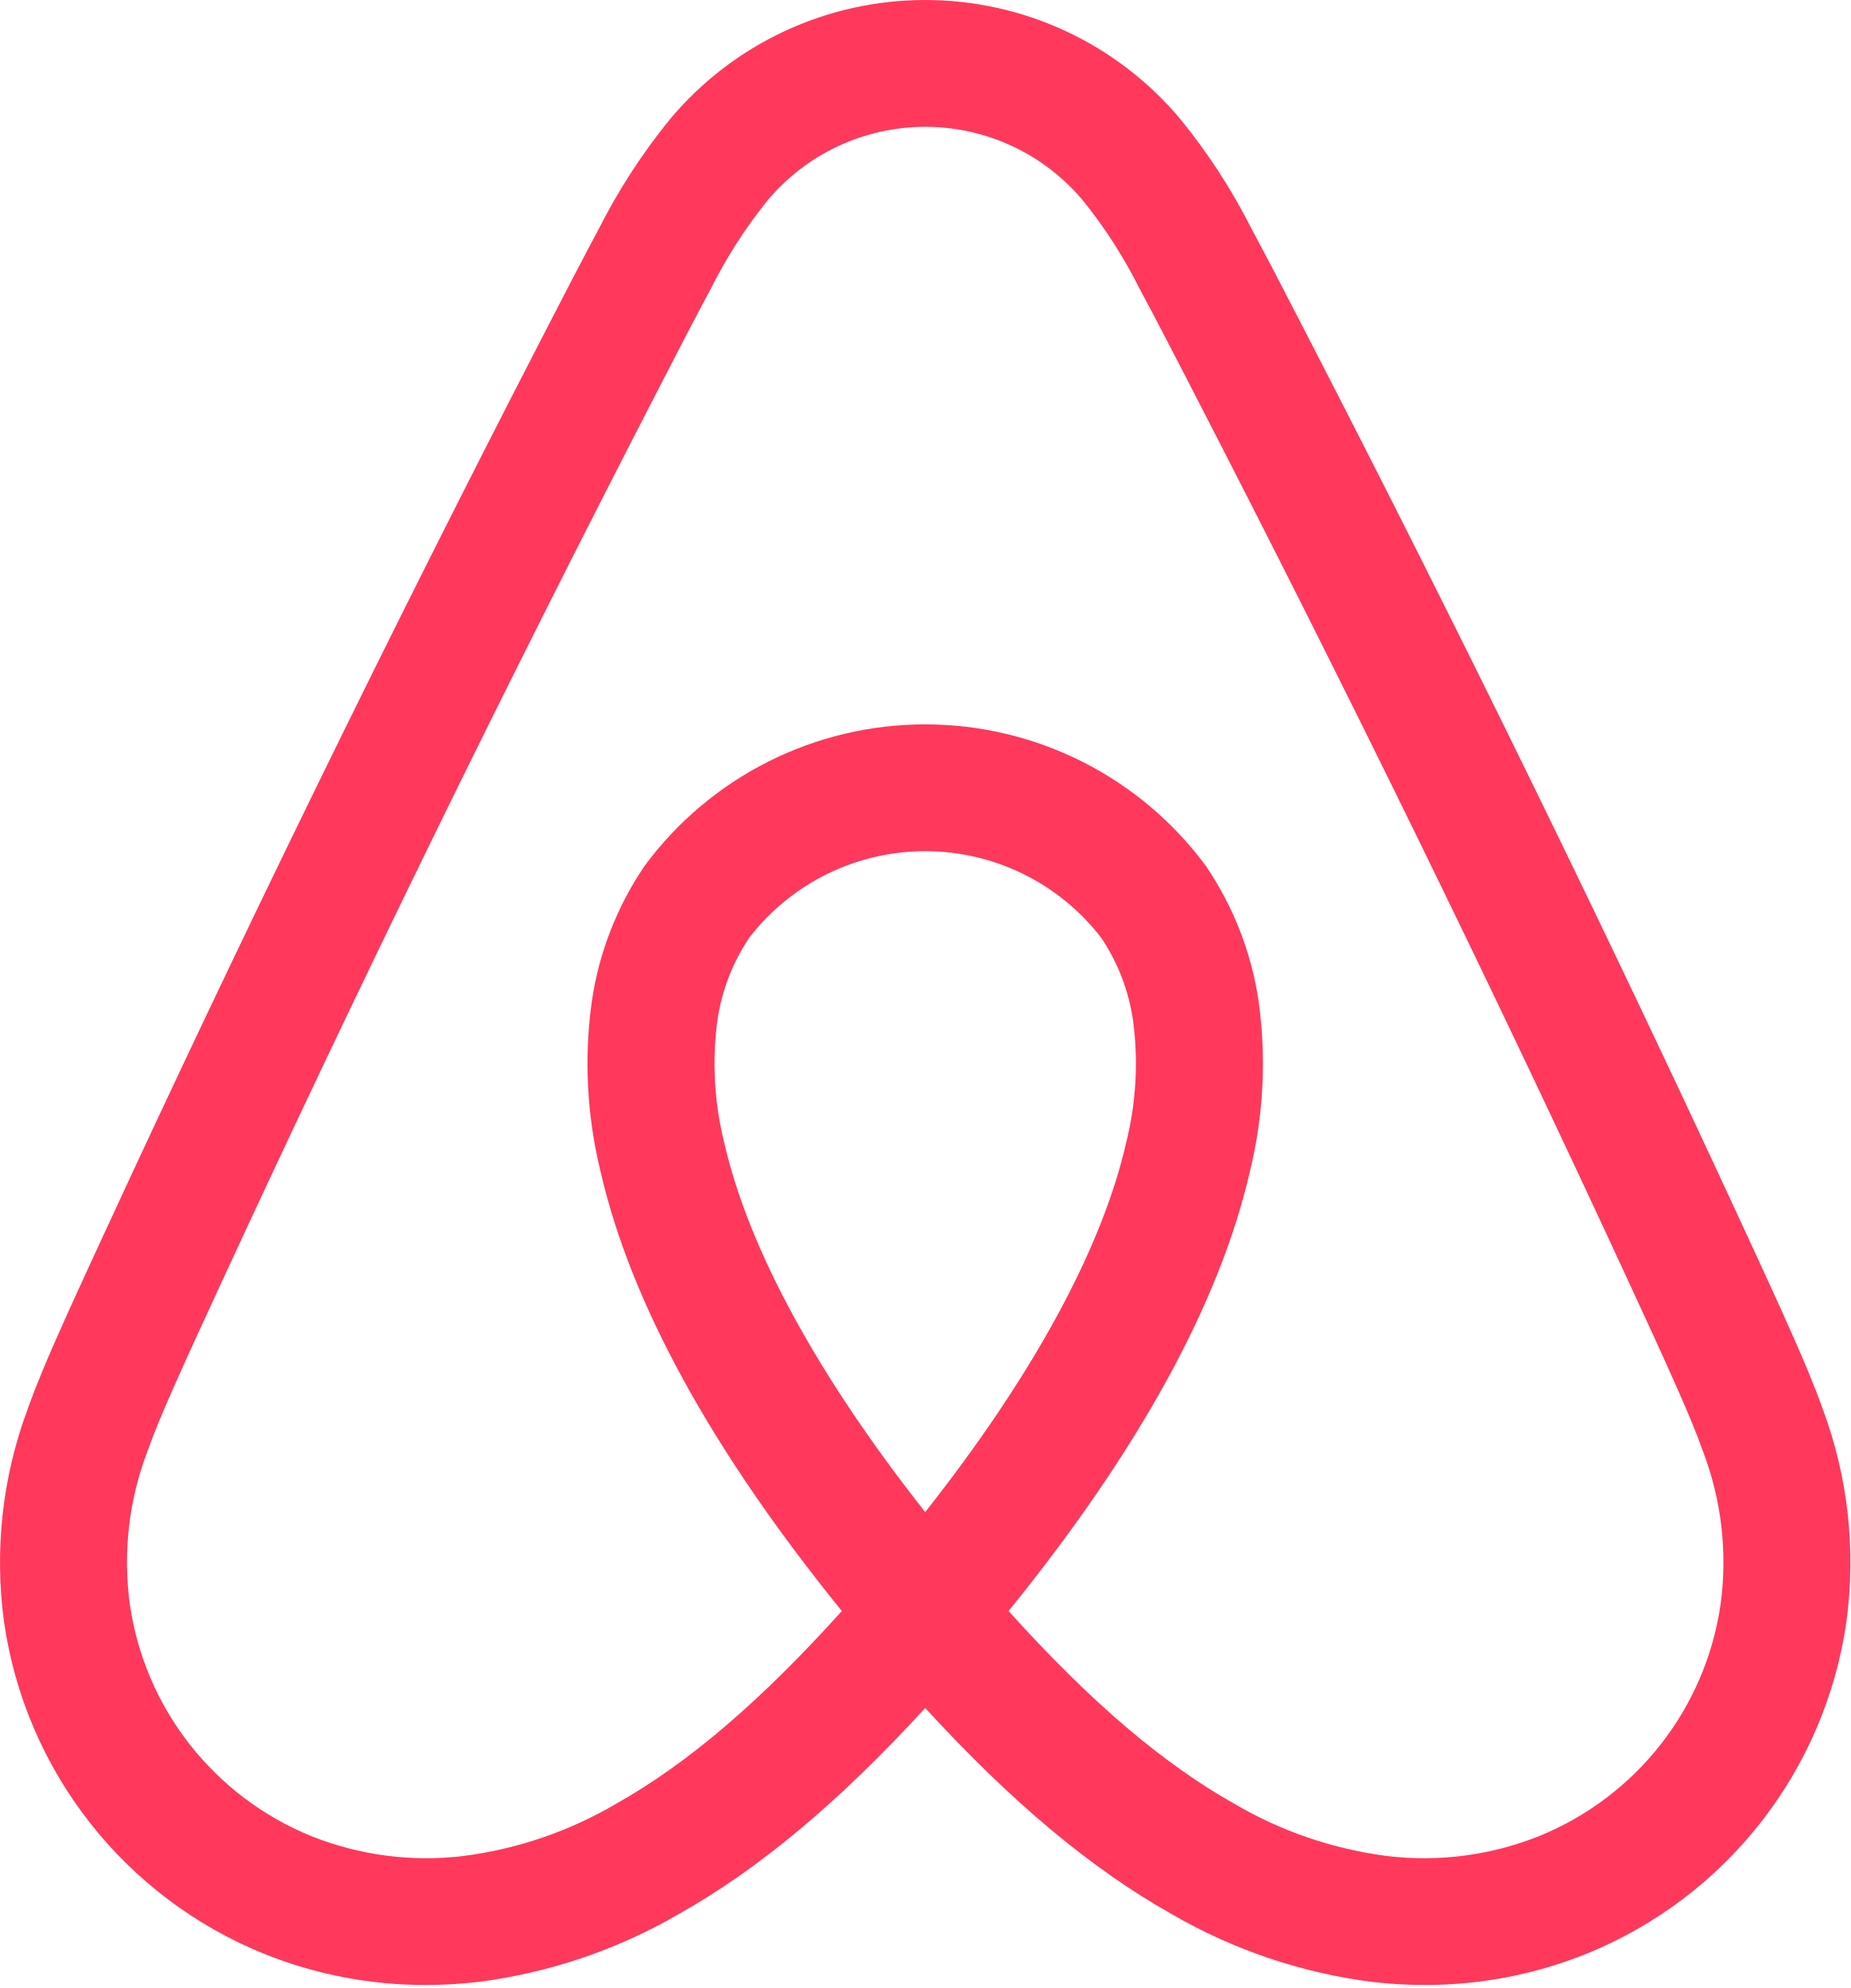
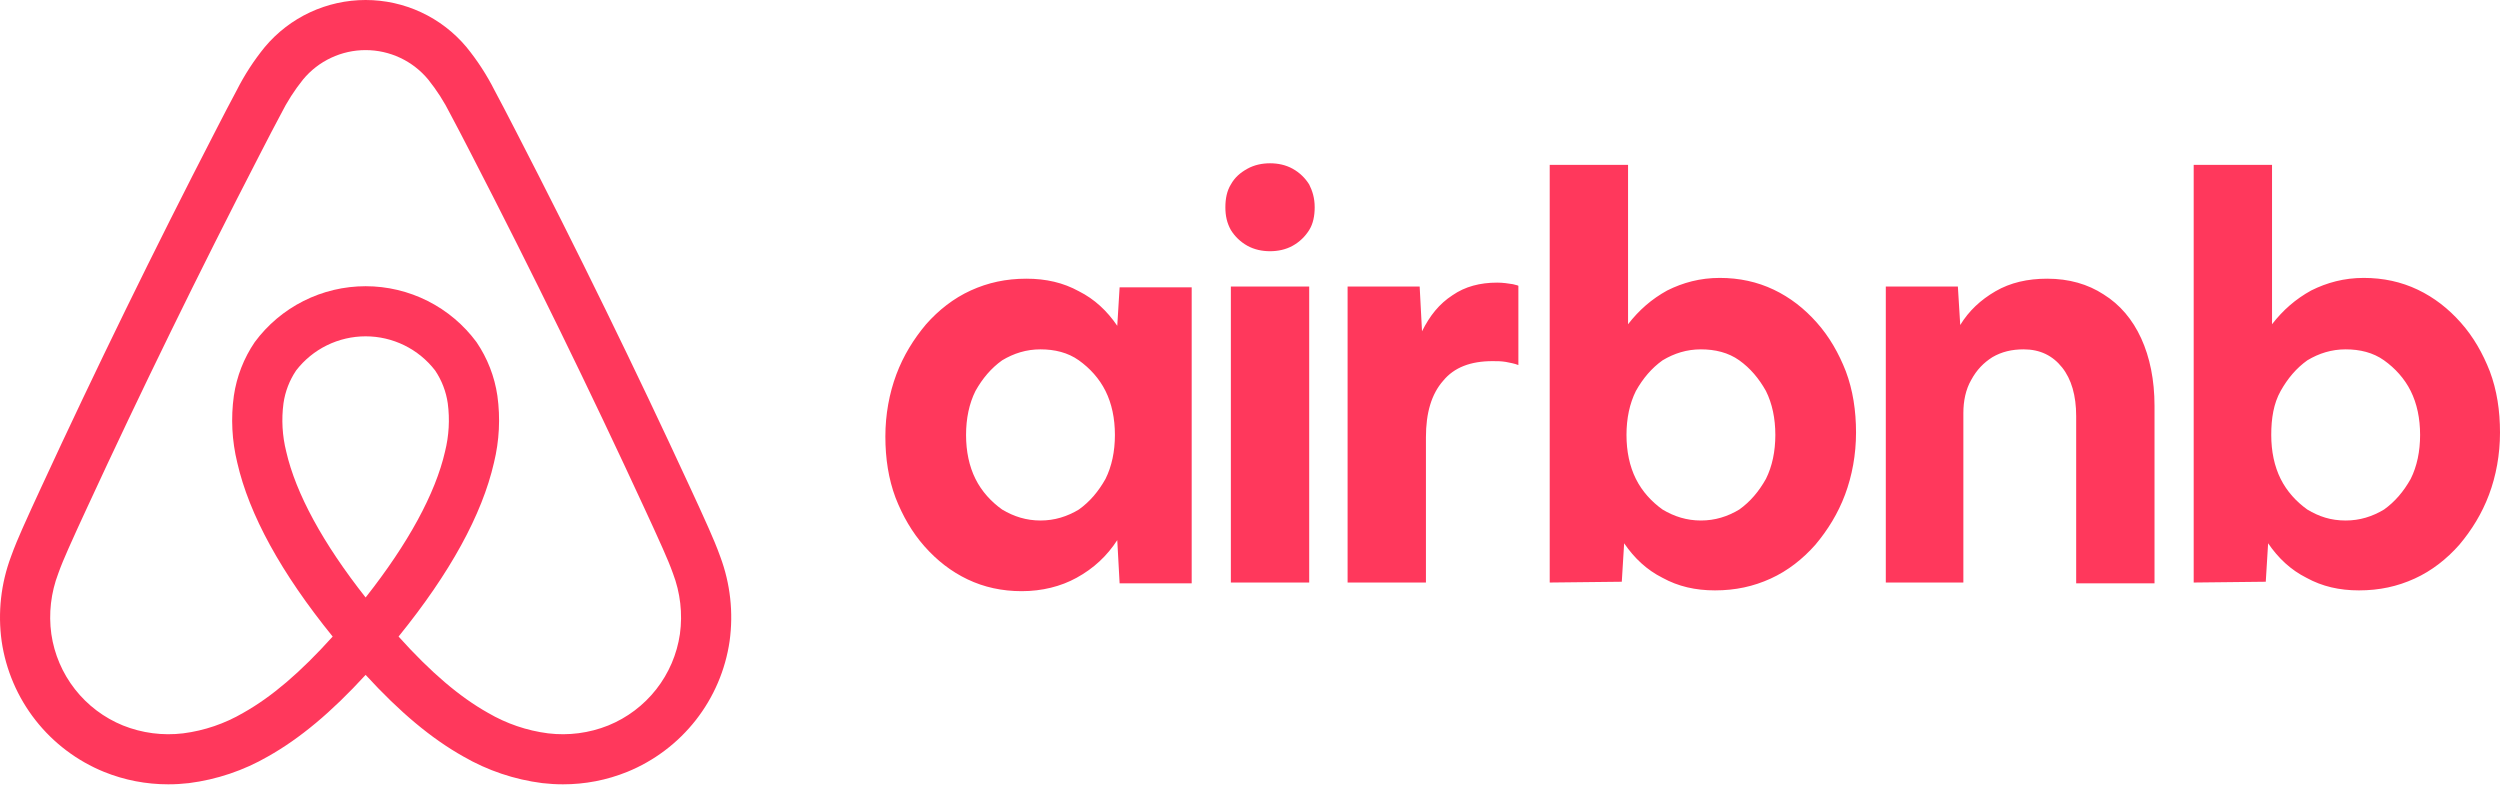
- <svg xmlns="http://www.w3.org/2000/svg" width="256px" height="275px" viewBox="0 0 256 275" version="1.1" preserveAspectRatio="xMidYMid">
+ <svg xmlns="http://www.w3.org/2000/svg" width="512px" height="161px" viewBox="0 0 512 161" version="1.1" preserveAspectRatio="xMidYMid">
  <g>
-     <path d="M252.154,194.867 C250.923,191.411 249.484,188.067 248.115,184.969 C246.008,180.203 243.801,175.428 241.666,170.812 L241.497,170.446 C222.458,129.215 202.022,87.42 180.759,46.224 L179.856,44.475 C177.687,40.268 175.445,35.918 173.144,31.644 C170.415,26.235 167.104,21.139 163.269,16.446 C158.952,11.297 153.556,7.155 147.461,4.313 C141.366,1.471 134.72,-1.42108547e-14 127.993,-1.42108547e-14 C121.266,-1.42108547e-14 114.621,1.475 108.526,4.318 C102.432,7.161 97.037,11.304 92.722,16.455 C88.891,21.149 85.582,26.244 82.852,31.65 C80.531,35.963 78.268,40.353 76.079,44.599 L75.241,46.224 C53.977,87.423 33.542,129.218 14.503,170.445 L14.225,171.045 C12.127,175.586 9.958,180.281 7.886,184.967 C6.517,188.063 5.08,191.404 3.847,194.869 C0.317,204.309 -0.808,214.476 0.573,224.457 C2.038,234.543 6.118,244.074 12.408,252.103 C18.698,260.132 26.98,266.381 36.435,270.232 C43.576,273.121 51.211,274.598 58.916,274.581 C61.337,274.581 63.755,274.439 66.159,274.159 C75.904,272.918 85.303,269.746 93.804,264.832 C104.956,258.567 115.969,249.386 128,236.266 C140.031,249.386 151.044,258.567 162.196,264.832 C170.697,269.747 180.096,272.918 189.841,274.159 C192.245,274.439 194.664,274.581 197.085,274.581 C204.789,274.598 212.423,273.121 219.564,270.232 C229.018,266.381 237.301,260.132 243.592,252.103 C249.882,244.074 253.962,234.544 255.428,224.457 C256.808,214.475 255.683,204.308 252.154,194.867 Z M128,209.17 C113.107,190.292 103.55,172.761 100.196,158.064 C98.822,152.557 98.498,146.841 99.24,141.214 C99.826,137.09 101.342,133.151 103.672,129.695 C106.54,125.976 110.225,122.964 114.444,120.892 C118.662,118.82 123.3,117.743 128.002,117.743 C132.704,117.743 137.342,118.821 141.56,120.894 C145.778,122.967 149.463,125.978 152.33,129.697 C154.661,133.155 156.176,137.094 156.762,141.219 C157.503,146.849 157.178,152.566 155.801,158.075 C152.445,172.77 142.89,190.296 128,209.17 Z M238.032,221.972 C237.008,229.024 234.155,235.688 229.757,241.301 C225.359,246.916 219.568,251.286 212.957,253.979 C206.273,256.657 199.019,257.606 191.869,256.737 C184.438,255.78 177.275,253.334 170.814,249.546 C160.888,243.969 150.84,235.408 139.533,222.85 C157.533,200.655 168.773,180.198 172.934,161.977 C174.807,154.314 175.213,146.368 174.131,138.556 C173.15,131.826 170.651,125.406 166.824,119.78 C162.341,113.71 156.492,108.775 149.749,105.375 C143.006,101.974 135.557,100.202 128.002,100.202 C120.447,100.202 112.998,101.973 106.254,105.373 C99.511,108.773 93.662,113.706 89.179,119.776 C85.352,125.401 82.854,131.819 81.871,138.547 C80.789,146.357 81.193,154.299 83.062,161.959 C87.221,180.188 98.461,200.65 116.467,222.851 C105.16,235.408 95.112,243.969 85.186,249.547 C78.725,253.334 71.563,255.78 64.131,256.737 C56.981,257.606 49.727,256.657 43.042,253.979 C36.432,251.286 30.641,246.916 26.243,241.302 C21.845,235.688 18.993,229.024 17.969,221.972 C16.984,214.803 17.822,207.501 20.406,200.741 C21.389,197.98 22.538,195.27 23.962,192.05 C25.977,187.496 28.115,182.866 30.183,178.39 L30.461,177.788 C49.394,136.792 69.716,95.23 90.864,54.255 L91.706,52.624 C93.859,48.446 96.085,44.127 98.332,39.954 C100.48,35.653 103.081,31.591 106.09,27.839 C108.756,24.618 112.103,22.025 115.889,20.245 C119.677,18.464 123.811,17.541 127.997,17.541 C132.182,17.541 136.317,18.463 140.104,20.243 C143.891,22.022 147.238,24.615 149.905,27.836 C152.916,31.585 155.517,35.645 157.664,39.946 C159.89,44.082 162.097,48.362 164.232,52.501 L165.136,54.257 C186.283,95.227 206.605,136.788 225.54,177.792 L225.71,178.161 C227.814,182.713 229.99,187.418 232.038,192.052 C233.464,195.276 234.615,197.988 235.595,200.739 C238.178,207.501 239.016,214.802 238.032,221.972 Z" fill="#FF385C" />
+     <path d="M147.508,113.996 C146.788,111.974 145.946,110.018 145.145,108.205 C143.913,105.417 142.622,102.624 141.373,99.924 L141.274,99.709 C130.136,75.59 118.181,51.14 105.743,27.041 L105.214,26.017 C103.946,23.556 102.634,21.012 101.288,18.512 C99.691,15.347 97.754,12.366 95.511,9.621 C92.986,6.608 89.829,4.185 86.263,2.523 C82.698,0.861 78.81,0 74.875,0 C70.94,0 67.052,0.863 63.487,2.526 C59.922,4.189 56.766,6.613 54.241,9.626 C52.001,12.372 50.065,15.353 48.468,18.515 C47.11,21.038 45.786,23.606 44.506,26.09 L44.016,27.04 C31.576,51.142 19.622,75.591 8.484,99.709 L8.322,100.06 C7.094,102.716 5.826,105.463 4.613,108.204 C3.812,110.015 2.972,111.97 2.251,113.997 C0.185,119.519 -0.473,125.467 0.335,131.305 C1.192,137.206 3.579,142.781 7.259,147.478 C10.938,152.175 15.783,155.831 21.314,158.084 C25.491,159.774 29.958,160.637 34.465,160.628 C35.881,160.628 37.296,160.545 38.703,160.381 C44.403,159.655 49.902,157.799 54.875,154.925 C61.398,151.26 67.841,145.889 74.879,138.214 C81.917,145.889 88.36,151.26 94.883,154.925 C99.856,157.8 105.355,159.655 111.055,160.381 C112.462,160.545 113.877,160.628 115.293,160.628 C119.8,160.637 124.266,159.774 128.443,158.084 C133.974,155.831 138.819,152.175 142.499,147.478 C146.179,142.781 148.566,137.206 149.423,131.305 C150.23,125.466 149.572,119.518 147.508,113.996 Z M74.879,122.363 C66.166,111.319 60.576,101.064 58.614,92.466 C57.81,89.245 57.621,85.901 58.055,82.609 C58.398,80.196 59.284,77.892 60.647,75.87 C62.325,73.695 64.481,71.933 66.949,70.721 C69.416,69.509 72.13,68.879 74.88,68.879 C77.631,68.879 80.344,69.51 82.811,70.722 C85.279,71.934 87.435,73.696 89.112,75.872 C90.475,77.895 91.362,80.199 91.705,82.612 C92.138,85.906 91.948,89.25 91.143,92.473 C89.179,101.069 83.59,111.322 74.879,122.363 Z M139.247,129.852 C138.648,133.977 136.979,137.876 134.406,141.159 C131.833,144.444 128.445,147 124.578,148.575 C120.668,150.142 116.424,150.697 112.242,150.189 C107.894,149.629 103.705,148.198 99.925,145.982 C94.118,142.72 88.24,137.712 81.626,130.365 C92.155,117.382 98.731,105.414 101.165,94.755 C102.261,90.273 102.498,85.624 101.865,81.054 C101.291,77.117 99.829,73.362 97.591,70.07 C94.968,66.519 91.547,63.633 87.602,61.643 C83.657,59.654 79.3,58.617 74.88,58.617 C70.461,58.617 66.103,59.654 62.158,61.642 C58.213,63.631 54.792,66.517 52.169,70.068 C49.93,73.359 48.469,77.113 47.894,81.049 C47.261,85.617 47.497,90.264 48.59,94.745 C51.023,105.408 57.599,117.379 68.132,130.366 C61.518,137.712 55.64,142.72 49.833,145.983 C46.053,148.198 41.864,149.629 37.516,150.189 C33.333,150.697 29.09,150.142 25.179,148.575 C21.312,147 17.925,144.444 15.352,141.16 C12.779,137.876 11.111,133.977 10.512,129.852 C9.935,125.658 10.426,121.387 11.938,117.432 C12.512,115.816 13.185,114.231 14.018,112.348 C15.196,109.683 16.447,106.975 17.657,104.357 L17.819,104.005 C28.895,80.022 40.783,55.709 53.155,31.739 L53.647,30.784 C54.906,28.341 56.209,25.814 57.523,23.373 C58.78,20.857 60.302,18.481 62.062,16.286 C63.622,14.401 65.579,12.884 67.794,11.843 C70.01,10.801 72.428,10.261 74.877,10.261 C77.326,10.261 79.745,10.801 81.96,11.842 C84.175,12.883 86.133,14.4 87.693,16.284 C89.454,18.477 90.976,20.852 92.232,23.368 C93.534,25.788 94.825,28.292 96.074,30.713 L96.603,31.74 C108.974,55.707 120.862,80.02 131.939,104.007 L132.039,104.223 C133.27,106.886 134.542,109.638 135.74,112.349 C136.574,114.235 137.248,115.821 137.821,117.431 C139.332,121.386 139.823,125.657 139.247,129.852 Z" fill="#FF385C" />
+     <path d="M209.241,121.071 C205.23,121.071 201.54,120.267 198.17,118.659 C194.801,117.051 191.913,114.8 189.346,111.906 C186.779,109.012 184.854,105.635 183.409,101.937 C181.965,98.078 181.323,93.898 181.323,89.396 C181.323,84.894 182.126,80.552 183.57,76.693 C185.014,72.835 187.099,69.458 189.667,66.403 C192.234,63.509 195.282,61.097 198.812,59.489 C202.342,57.881 206.032,57.077 210.204,57.077 C214.215,57.077 217.745,57.881 220.954,59.65 C224.163,61.258 226.73,63.669 228.815,66.724 L229.297,58.846 L244.058,58.846 L244.058,119.463 L229.297,119.463 L228.815,110.62 C226.73,113.835 224.002,116.408 220.472,118.337 C217.263,120.106 213.413,121.071 209.241,121.071 Z M213.092,106.6 C215.98,106.6 218.547,105.796 220.954,104.349 C223.2,102.741 224.965,100.651 226.409,98.078 C227.692,95.506 228.334,92.451 228.334,89.074 C228.334,85.697 227.692,82.642 226.409,80.07 C225.125,77.497 223.2,75.407 220.954,73.799 C218.707,72.191 215.98,71.548 213.092,71.548 C210.204,71.548 207.637,72.352 205.23,73.799 C202.984,75.407 201.219,77.497 199.775,80.07 C198.491,82.642 197.849,85.697 197.849,89.074 C197.849,92.451 198.491,95.506 199.775,98.078 C201.058,100.651 202.984,102.741 205.23,104.349 C207.637,105.796 210.204,106.6 213.092,106.6 Z M269.248,42.445 C269.248,44.214 268.927,45.822 268.124,47.108 C267.322,48.394 266.199,49.52 264.755,50.324 C263.311,51.128 261.707,51.449 260.103,51.449 C258.498,51.449 256.893,51.128 255.449,50.324 C254.005,49.52 252.882,48.394 252.08,47.108 C251.278,45.661 250.957,44.214 250.957,42.445 C250.957,40.677 251.278,39.069 252.08,37.782 C252.882,36.335 254.005,35.371 255.449,34.567 C256.893,33.763 258.498,33.441 260.103,33.441 C261.707,33.441 263.311,33.763 264.755,34.567 C266.199,35.371 267.322,36.496 268.124,37.782 C268.766,39.069 269.248,40.516 269.248,42.445 Z M252.08,119.302 L252.08,58.685 L268.124,58.685 L268.124,119.302 L252.08,119.302 L252.08,119.302 Z M310.964,74.603 L310.964,74.764 C310.162,74.442 309.199,74.281 308.396,74.121 C307.434,73.96 306.631,73.96 305.669,73.96 C301.176,73.96 297.807,75.246 295.561,77.98 C293.154,80.713 292.031,84.572 292.031,89.556 L292.031,119.302 L275.987,119.302 L275.987,58.685 L290.747,58.685 L291.229,67.85 C292.833,64.634 294.758,62.222 297.486,60.454 C300.053,58.685 303.101,57.881 306.631,57.881 C307.755,57.881 308.878,58.042 309.84,58.202 C310.322,58.363 310.642,58.363 310.964,58.524 L310.964,74.603 Z M317.381,119.302 L317.381,33.763 L333.426,33.763 L333.426,66.403 C335.672,63.509 338.239,61.257 341.448,59.489 C344.657,57.881 348.187,56.916 352.198,56.916 C356.209,56.916 359.899,57.72 363.269,59.328 C366.638,60.936 369.526,63.187 372.093,66.081 C374.661,68.975 376.586,72.352 378.03,76.05 C379.474,79.909 380.115,84.089 380.115,88.592 C380.115,93.094 379.313,97.435 377.87,101.294 C376.425,105.153 374.34,108.529 371.772,111.584 C369.205,114.479 366.157,116.89 362.627,118.498 C359.097,120.106 355.407,120.91 351.236,120.91 C347.224,120.91 343.695,120.106 340.486,118.337 C337.276,116.729 334.709,114.318 332.624,111.263 L332.142,119.141 L317.381,119.302 Z M348.347,106.6 C351.236,106.6 353.803,105.796 356.209,104.349 C358.455,102.741 360.22,100.651 361.664,98.078 C362.948,95.506 363.59,92.451 363.59,89.074 C363.59,85.697 362.948,82.642 361.664,80.07 C360.22,77.497 358.455,75.407 356.209,73.799 C353.963,72.191 351.236,71.548 348.347,71.548 C345.459,71.548 342.892,72.352 340.486,73.799 C338.239,75.407 336.474,77.497 335.03,80.07 C333.747,82.642 333.105,85.697 333.105,89.074 C333.105,92.451 333.747,95.506 335.03,98.078 C336.314,100.651 338.239,102.741 340.486,104.349 C342.892,105.796 345.459,106.6 348.347,106.6 Z M386.213,119.302 L386.213,58.685 L400.973,58.685 L401.455,66.564 C403.22,63.669 405.626,61.418 408.675,59.65 C411.723,57.881 415.253,57.077 419.264,57.077 C423.757,57.077 427.607,58.202 430.816,60.293 C434.186,62.383 436.753,65.438 438.518,69.297 C440.283,73.156 441.245,77.818 441.245,83.125 L441.245,119.463 L425.201,119.463 L425.201,85.215 C425.201,81.035 424.238,77.658 422.313,75.246 C420.388,72.835 417.82,71.548 414.451,71.548 C412.044,71.548 409.958,72.03 408.033,73.156 C406.268,74.281 404.824,75.728 403.701,77.819 C402.578,79.748 402.097,82.16 402.097,84.572 L402.097,119.302 L386.213,119.302 L386.213,119.302 Z M449.267,119.302 L449.267,33.763 L465.312,33.763 L465.312,66.403 C467.558,63.509 470.125,61.257 473.334,59.489 C476.543,57.881 480.073,56.916 484.084,56.916 C488.096,56.916 491.786,57.72 495.155,59.328 C498.524,60.936 501.412,63.187 503.979,66.081 C506.549,68.975 508.471,72.352 509.917,76.05 C511.363,79.909 512,84.089 512,88.592 C512,93.094 511.202,97.435 509.756,101.294 C508.311,105.153 506.227,108.529 503.657,111.584 C501.091,114.479 498.043,116.89 494.513,118.498 C490.983,120.106 487.293,120.91 483.122,120.91 C479.111,120.91 475.581,120.106 472.372,118.337 C469.163,116.729 466.596,114.318 464.51,111.263 L464.029,119.141 L449.267,119.302 Z M480.394,106.6 C483.282,106.6 485.849,105.796 488.256,104.349 C490.502,102.741 492.267,100.651 493.711,98.078 C494.995,95.506 495.637,92.451 495.637,89.074 C495.637,85.697 494.995,82.642 493.711,80.07 C492.428,77.497 490.502,75.407 488.256,73.799 C486.009,72.191 483.282,71.548 480.394,71.548 C477.506,71.548 474.939,72.352 472.532,73.799 C470.286,75.407 468.521,77.497 467.077,80.07 C465.633,82.642 465.151,85.697 465.151,89.074 C465.151,92.451 465.794,95.506 467.077,98.078 C468.361,100.651 470.286,102.741 472.532,104.349 C474.939,105.796 477.346,106.6 480.394,106.6 Z" fill="#FF385C" />
  </g>
</svg>
